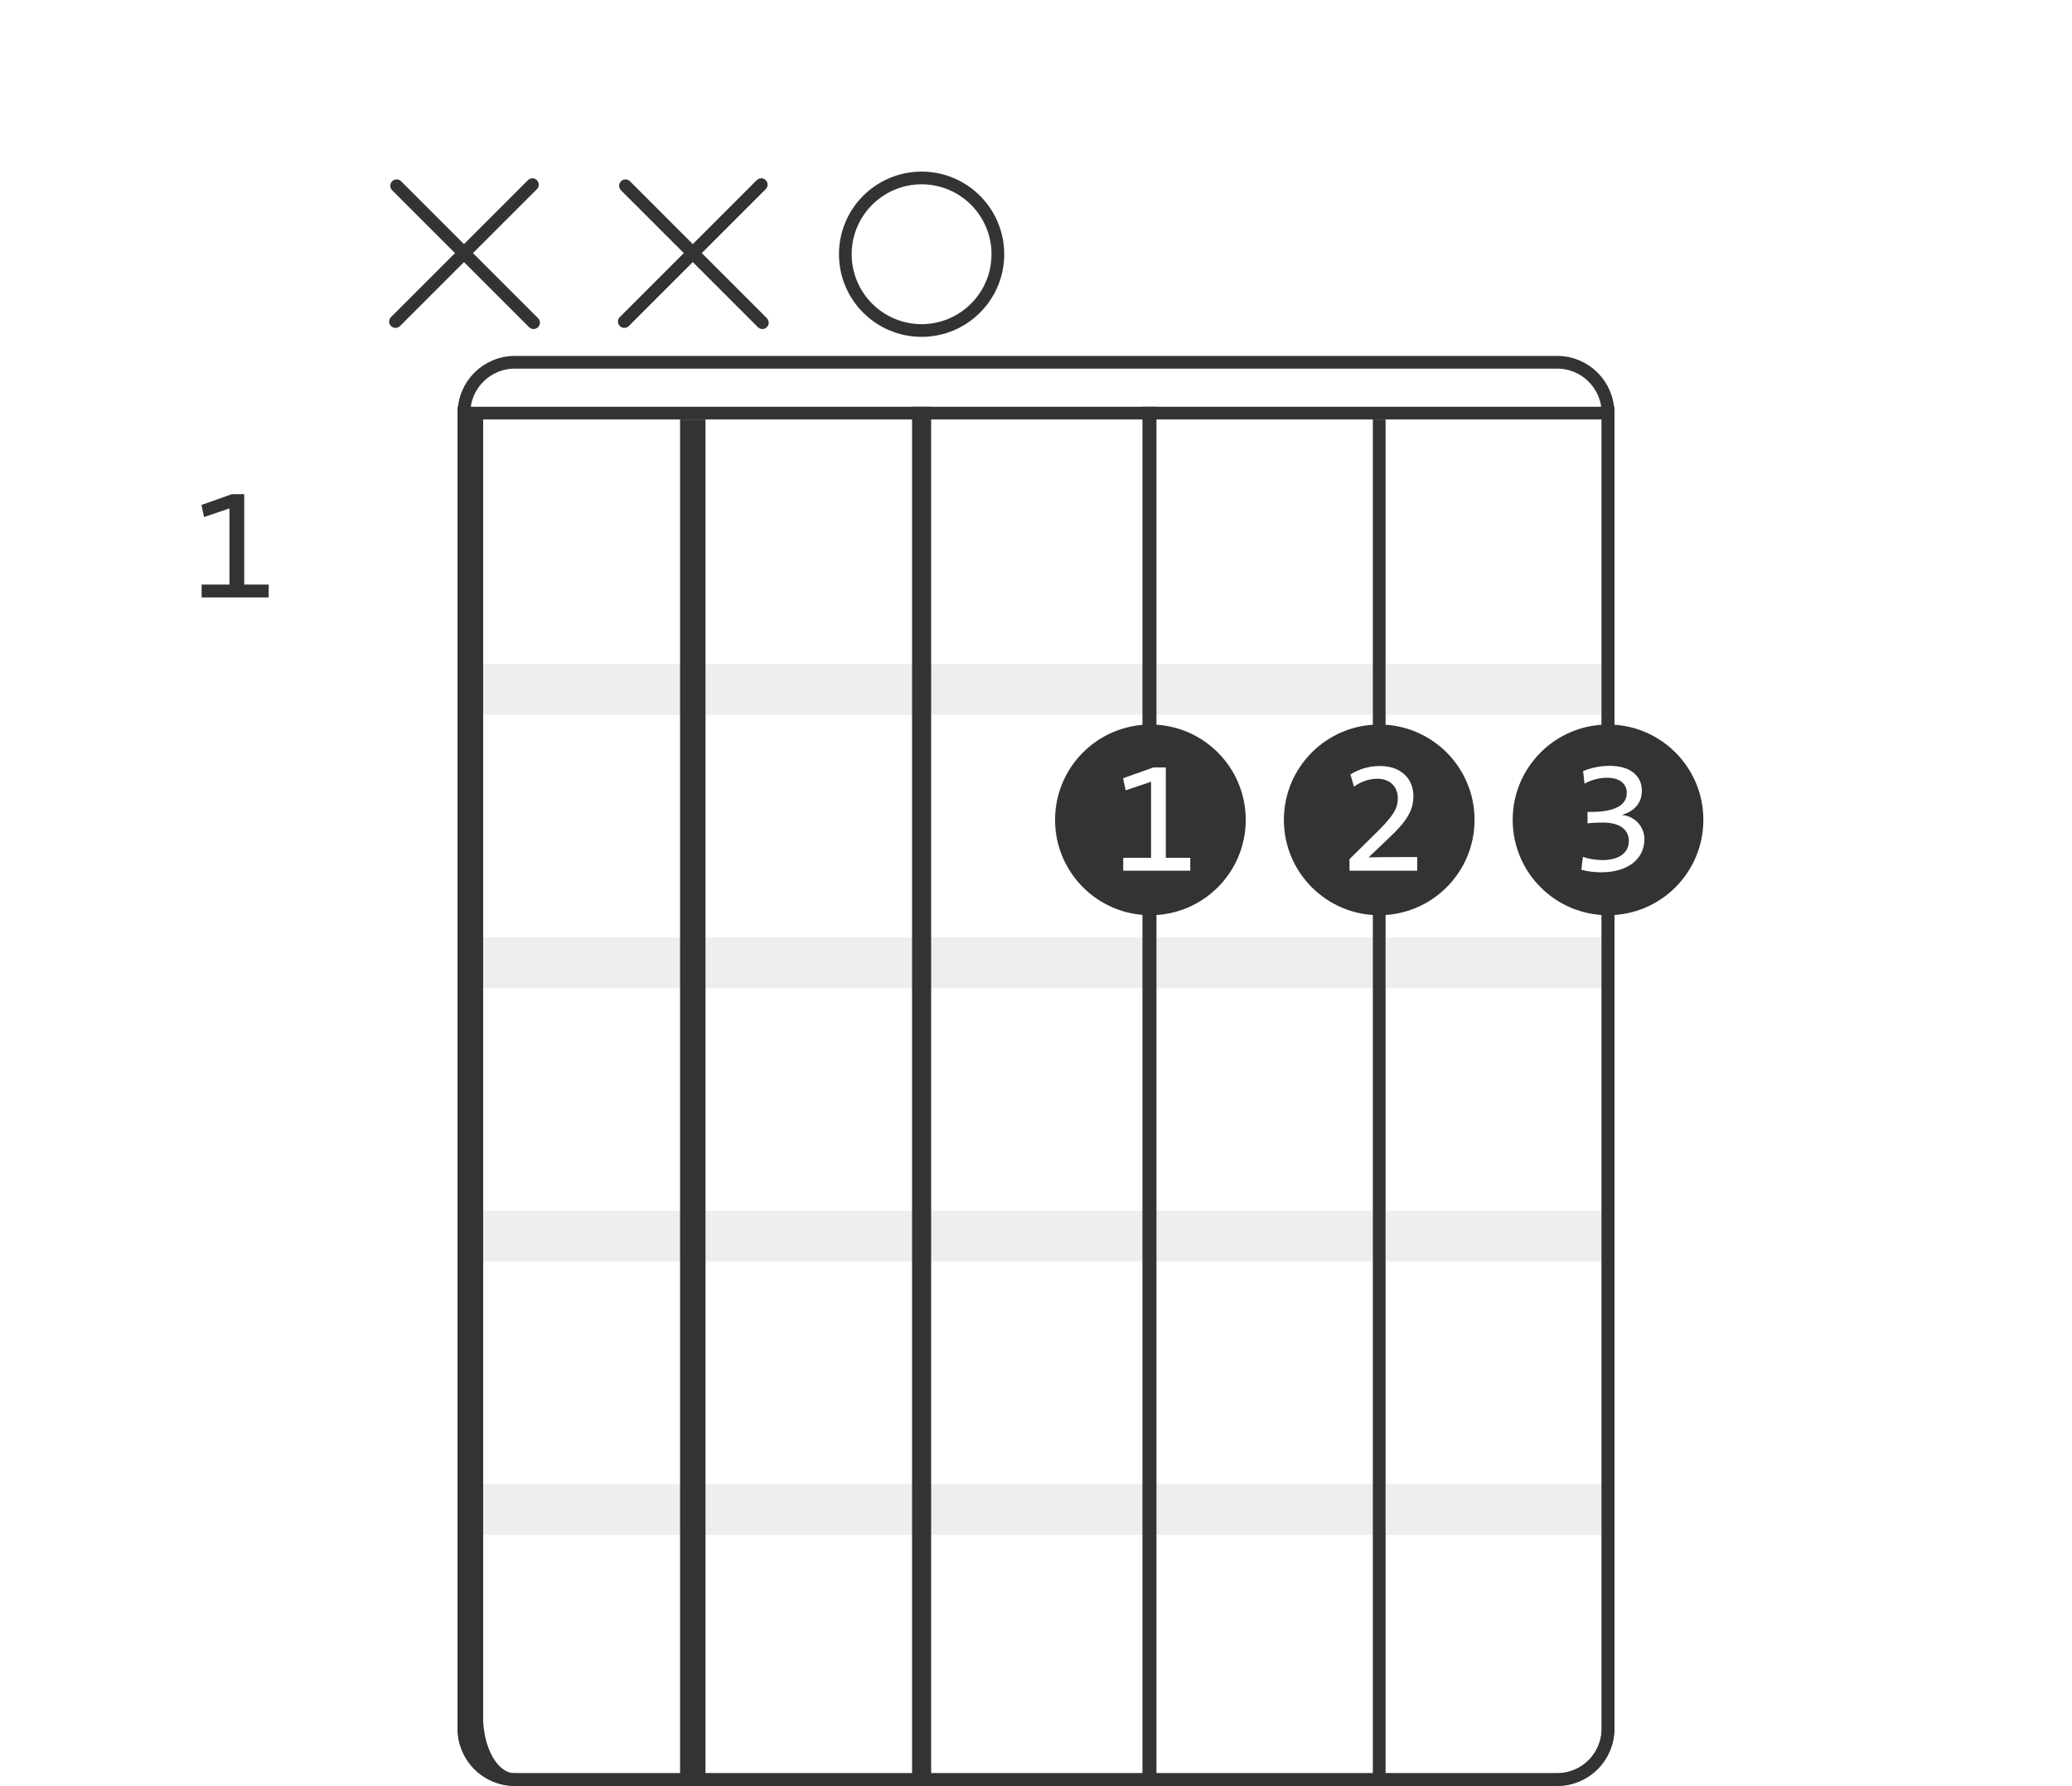
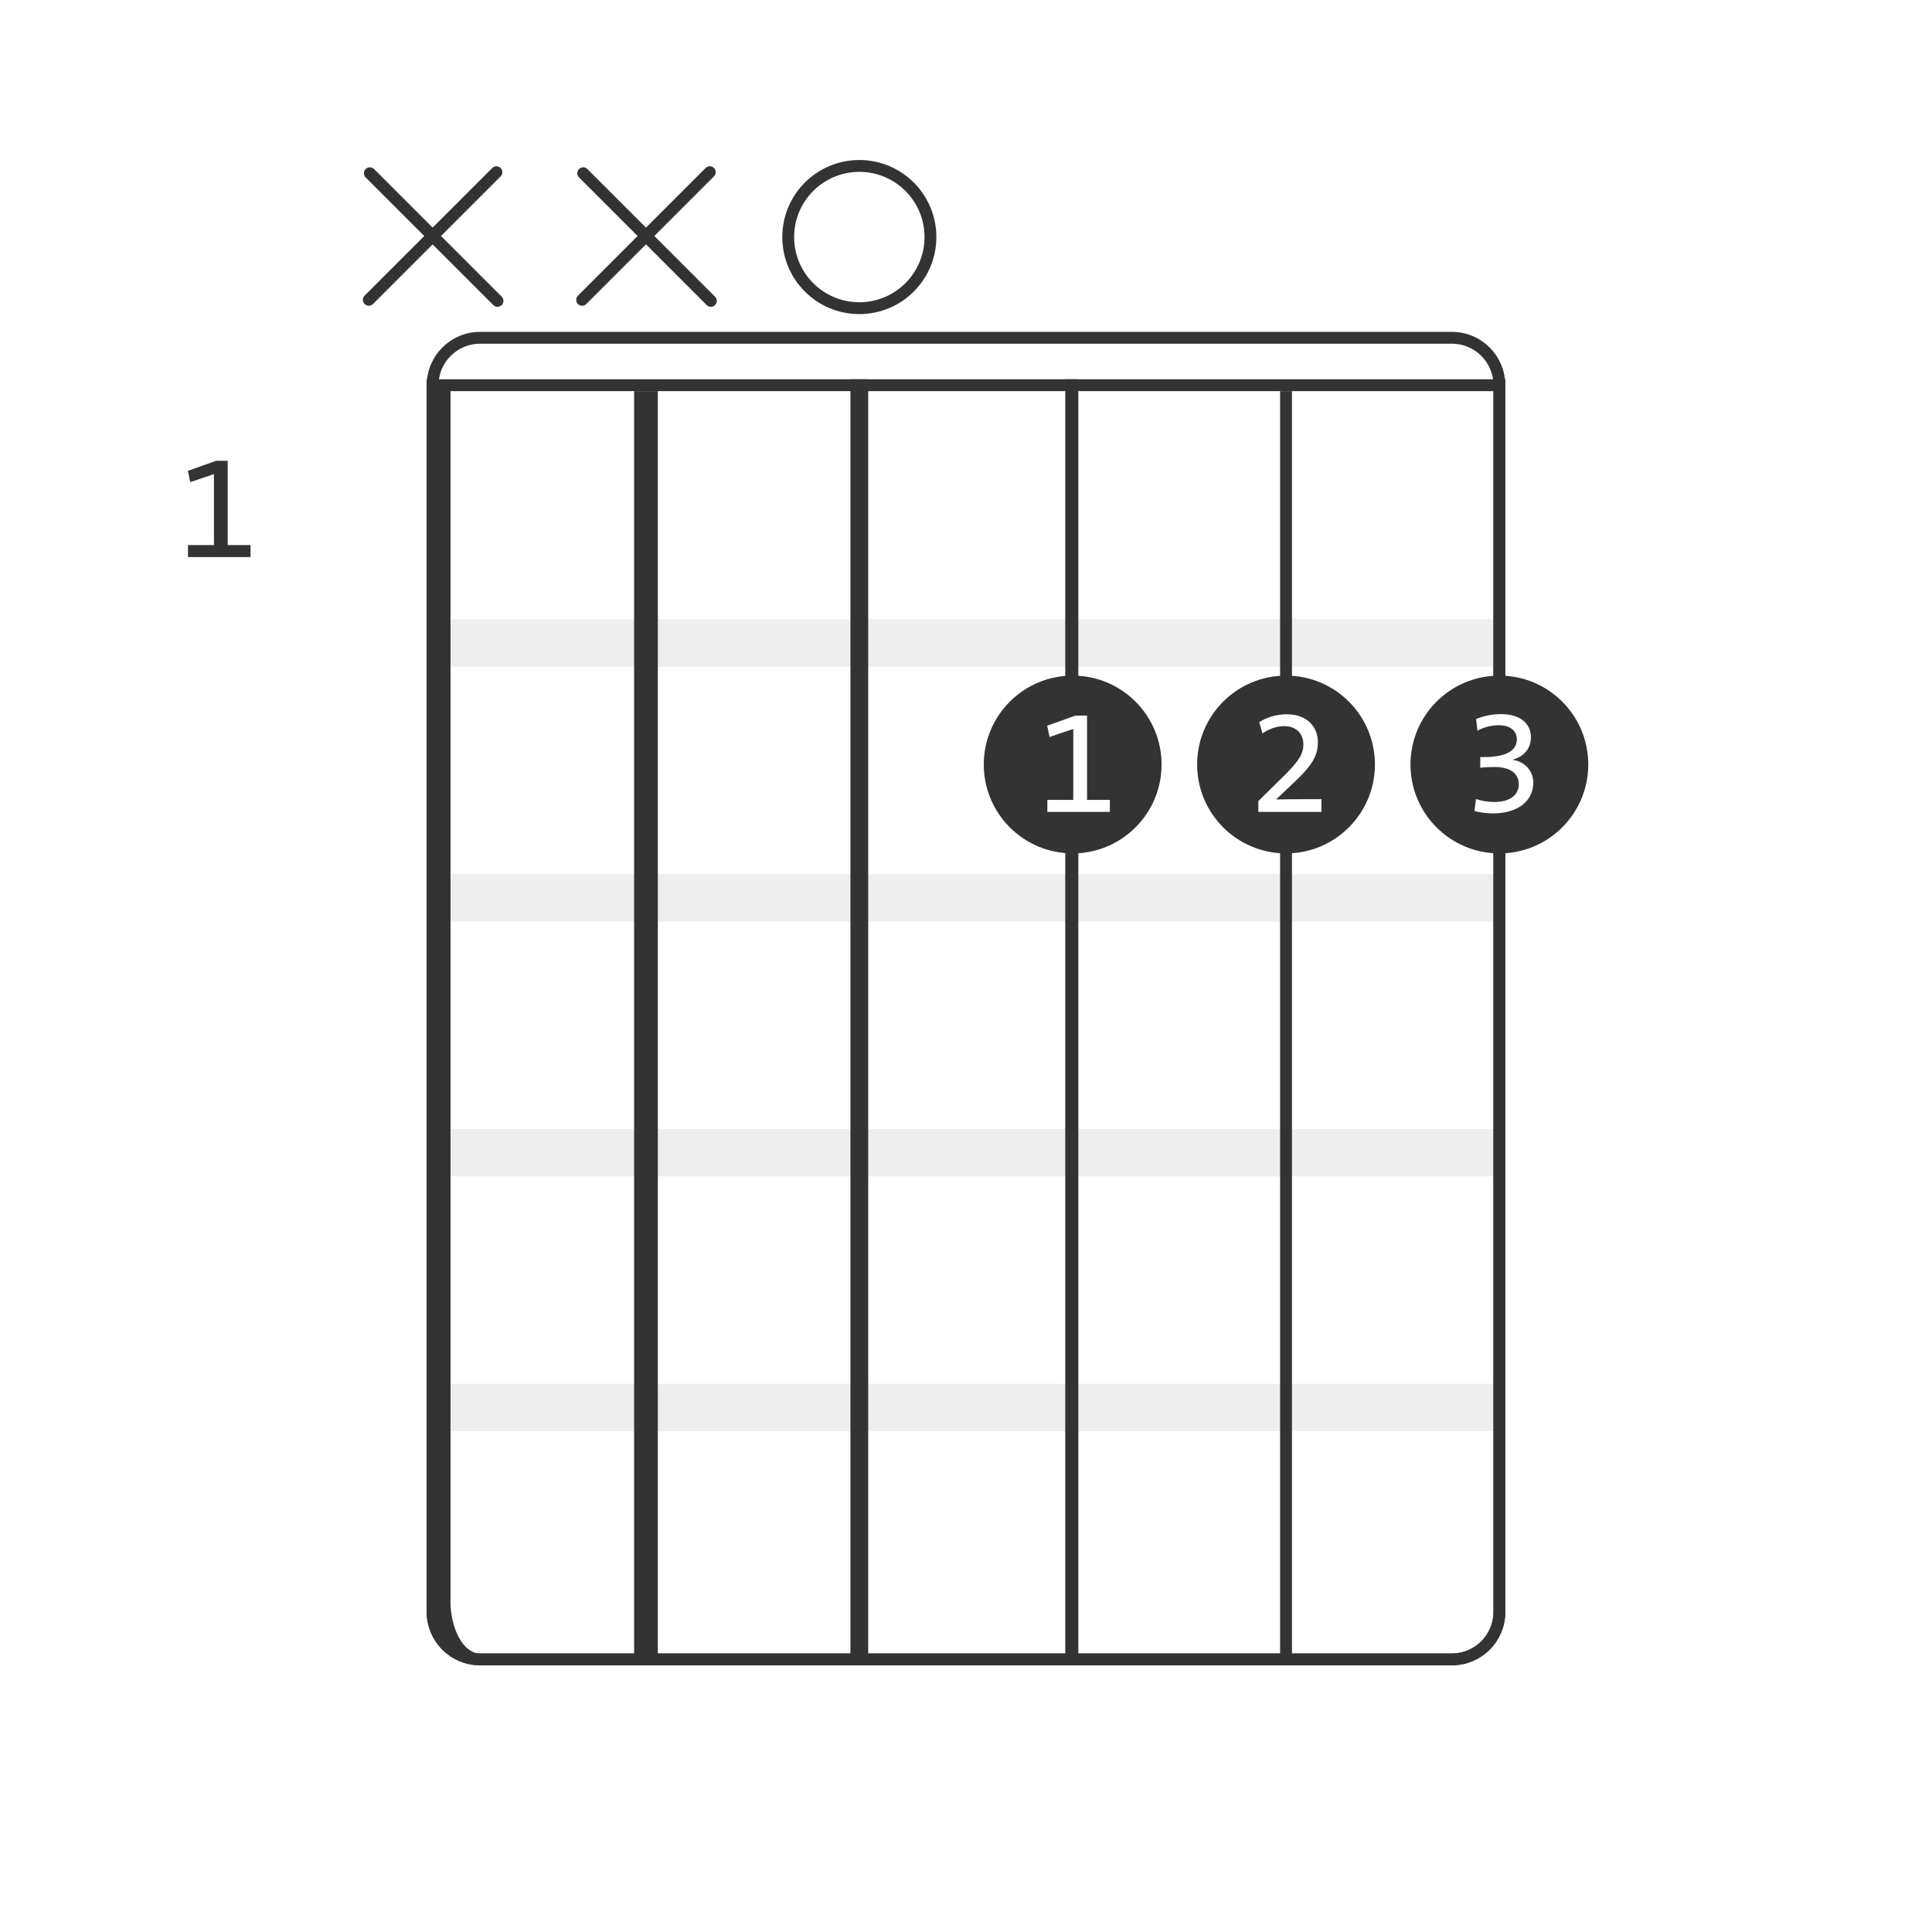
<svg xmlns="http://www.w3.org/2000/svg" xmlns:xlink="http://www.w3.org/1999/xlink" version="1.1">
  <defs>
    <symbol id="circle-1-black">
      <svg width="30" height="30" viewBox="0 0 30 30">
        <polygon fill="#333" points="21.275 23 10.725 23 10.725 20.975 15.1 20.975 15.1 9 11.1 10.35 10.7 8.45 15.475 6.75 17.425 6.75 17.425 20.975 21.275 20.975" />
      </svg>
    </symbol>
    <symbol id="circle-2-black">
      <svg width="30" height="30" viewBox="0 0 30 30">
        <path fill="#333" d="M10.975,17 L0.325,17 L0.325,15.175 L3.9,11.65 C7.35,8.35 7.925,7.15 7.925,5.575 C7.925,3.875 6.775,2.525 4.7,2.525 C3.225,2.525 1.85,3.15 1.025,3.775 L0.475,1.85 C1.7,1.075 3.3,0.525 5.1,0.525 C8.65,0.525 10.375,2.75 10.375,5.2 C10.375,7.325 9.625,8.975 6.375,12 L3.35,14.875 L3.35,14.9 C4.4,14.875 6.225,14.85 8.5,14.85 L10.975,14.85 L10.975,17 Z" transform="translate(10 6)" />
      </svg>
    </symbol>
    <symbol id="circle-3-black">
      <svg width="30" height="30" viewBox="0 0 30 30">
        <path fill="#333" d="M10.8,22.85 L11.05,20.825 C11.95,21.125 13,21.325 14.125,21.325 C16.85,21.325 18.275,20.1 18.275,18.325 C18.275,16.55 16.875,15.425 14.225,15.425 C13.325,15.425 12.625,15.45 11.775,15.55 L11.775,13.75 L12.35,13.75 C15.85,13.75 17.95,12.8 17.95,10.75 C17.95,9.275 16.775,8.375 14.875,8.375 C13.5,8.375 12.325,8.75 11.3,9.3 L11.075,7.325 C12.25,6.85 13.625,6.5 15.275,6.5 C18.625,6.5 20.325,8.175 20.325,10.4 C20.325,12.325 19.175,13.625 17.225,14.2 L17.2,14.225 C19.225,14.425 20.725,16.075 20.725,18.025 C20.725,21.225 18.05,23.25 13.9,23.25 C12.775,23.25 11.625,23.075 10.8,22.85 Z" />
      </svg>
    </symbol>
    <symbol id="circle-4-black">
      <svg width="30" height="30" viewBox="0 0 30 30">
        <path fill="#333" d="M20.575,19.25 L17.9,19.25 L17.9,23 L15.675,23 L15.675,19.25 L8.125,19.25 L7.95,17.425 L14.85,6.75 L17.9,6.75 L17.9,17.2 L20.575,17.2 L20.575,19.25 Z M15.7,17.2 L15.7,9 L15.675,9 L10.25,17.275 C11.75,17.2 14.7,17.2 15.7,17.2 Z" />
      </svg>
    </symbol>
    <symbol id="circle-5-black">
      <svg width="30" height="30" viewBox="0 0 30 30">
        <path fill="#333" d="M11,22.9 L11,20.825 C11.925,21.125 12.975,21.3 14.175,21.3 C16.85,21.3 18.325,19.975 18.325,17.95 C18.325,15.95 16.65,14.925 14.075,14.925 C13.025,14.925 12,15 11.35,15.125 L11.35,6.75 L20.15,6.75 L20.15,8.9 L13.45,8.9 L13.45,13.15 C13.875,13.125 14.45,13.1 14.825,13.1 C18.7,13.1 20.75,15.1 20.75,17.675 C20.75,21.025 18.05,23.225 14,23.225 C12.9,23.225 11.975,23.125 11,22.9 Z" />
      </svg>
    </symbol>
    <symbol id="circle-6-black">
      <svg width="30" height="30" viewBox="0 0 30 30">
        <path fill="#333" d="M19.951 6.6V8.575C19.451 8.5 18.951 8.45 18.301 8.45C14.976 8.45 13.226 10.375 12.601 13.675C12.551 13.925 12.476 14.35 12.401 14.9H12.426C13.226 13.525 14.726 12.775 16.451 12.775C19.701 12.775 21.501 14.875 21.501 17.525C21.501 20.975 19.251 23.25 15.851 23.25C12.326 23.25 10.176 20.75 10.176 16.4C10.176 9.45 13.626 6.525 18.476 6.525C19.001 6.525 19.601 6.55 19.951 6.6ZM19.201 17.9C19.201 15.975 18.101 14.65 15.976 14.65C13.876 14.65 12.651 16.325 12.651 17.725C12.651 19.75 13.826 21.4 16.051 21.4C18.051 21.4 19.201 19.95 19.201 17.9Z" />
      </svg>
    </symbol>
    <symbol id="circle-7-black">
      <svg width="30" height="30" viewBox="0 0 30 30">
        <path fill="#333" d="M21.25,6.75 L21.25,8.7 C18.725,13.4 16.45,18.75 15,23 L12.375,23 C14.025,18.475 16.275,13.275 18.65,8.9 C18.075,8.925 14.8,8.95 12.475,8.95 L10.275,8.95 L10.275,6.75 L21.25,6.75 Z" />
      </svg>
    </symbol>
    <symbol id="circle-8-black">
      <svg width="30" height="30" viewBox="0 0 30 30">
        <path fill="#333" d="M20.75,18.825 C20.75,21.55 18.3,23.25 15.1,23.25 C11.85,23.25 9.725,21.65 9.725,19.175 C9.725,17.1 11.375,15.85 13.2,14.8 C11.3,13.825 10.125,12.675 10.125,10.8 C10.125,8.325 12.25,6.5 15.375,6.5 C18.5,6.5 20.35,8.15 20.35,10.45 C20.35,12.325 18.925,13.475 17.25,14.475 C19.05,15.4 20.75,16.55 20.75,18.825 Z M18.05,10.65 C18.05,9.175 16.925,8.3 15.2,8.3 C13.45,8.3 12.45,9.35 12.45,10.6 C12.45,11.95 13.375,12.65 15.375,13.625 C16.825,12.8 18.05,11.975 18.05,10.65 Z M18.4,19.05 C18.4,17.275 16.825,16.475 15.075,15.675 C13.5,16.55 12.075,17.475 12.075,19 C12.075,20.4 13.225,21.4 15.325,21.4 C17.05,21.4 18.4,20.55 18.4,19.05 Z" />
      </svg>
    </symbol>
    <symbol id="circle-9-black">
      <svg width="30" height="30" viewBox="0 0 30 30">
        <path fill="#333" d="M10.9,23.05 L10.9,21.025 C11.6,21.2 12.4,21.275 13.15,21.275 C16.35,21.275 18.1,19.625 18.675,16.4 C18.75,15.925 18.8,15.625 18.9,15.2 L18.875,15.2 C18.075,16.35 16.7,17.05 14.975,17.05 C11.775,17.05 10,14.95 10,12.15 C10,8.725 12.35,6.5 15.6,6.5 C19,6.5 21.225,8.575 21.225,13.35 C21.225,20.45 17.725,23.225 12.9,23.225 C12.25,23.225 11.55,23.175 10.9,23.05 Z M18.725,12 C18.725,9.9 17.575,8.35 15.425,8.35 C13.45,8.35 12.275,9.875 12.275,11.8 C12.275,13.825 13.425,15.125 15.425,15.125 C17.55,15.125 18.725,13.7 18.725,12 Z" />
      </svg>
    </symbol>
    <symbol id="circle-0-black">
      <svg width="30" height="30" viewBox="0 0 30 30">
        <path fill="#333" d="M20.925,14.7 C20.925,20.925 18.05,23.25 15.1,23.25 C11.525,23.25 9.55,21.05 9.55,14.8 C9.55,9.1 12,6.5 15.4,6.5 C18.625,6.5 20.925,8.425 20.925,14.7 Z M18.5,14.85 C18.5,10.025 17.45,8.4 15.225,8.4 C13.375,8.4 11.975,10 11.975,14.65 C11.975,19.25 12.825,21.325 15.225,21.325 C17.275,21.325 18.5,19.25 18.5,14.85 Z" />
      </svg>
    </symbol>
    <symbol id="bar-middle">
      <svg width="36" height="30" viewBox="0 0 36 30">
        <rect width="36" height="30" fill="#333" fill-rule="evenodd" />
      </svg>
    </symbol>
    <symbol id="bar-end">
      <svg width="15" height="30" viewBox="0 0 15 30">
        <path fill="#333" fill-rule="evenodd" d="M15,0 C6.716,0 0,6.716 0,15 C0,23.284 6.716,30 15,30 L15,0 Z" />
      </svg>
    </symbol>
    <symbol id="circle-1">
      <svg width="30" height="30" viewBox="0 0 30 30">
        <g fill="none" fill-rule="evenodd">
          <circle cx="15" cy="15" r="15" fill="#333" />
          <polygon fill="#FFF" fill-rule="nonzero" points="21.275 23 10.725 23 10.725 20.975 15.1 20.975 15.1 9 11.1 10.35 10.7 8.45 15.475 6.75 17.425 6.75 17.425 20.975 21.275 20.975" />
        </g>
      </svg>
    </symbol>
    <symbol id="circle-2">
      <svg width="30" height="30" viewBox="0 0 30 30">
        <g fill="none" fill-rule="evenodd" transform="translate(0 -2)">
          <circle cx="15" cy="17" r="15" fill="#333" />
          <path fill="#FFF" fill-rule="nonzero" d="M20.975,25 L10.325,25 L10.325,23.175 L13.9,19.65 C17.35,16.35 17.925,15.15 17.925,13.575 C17.925,11.875 16.775,10.525 14.7,10.525 C13.225,10.525 11.85,11.15 11.025,11.775 L10.475,9.85 C11.7,9.075 13.3,8.525 15.1,8.525 C18.65,8.525 20.375,10.75 20.375,13.2 C20.375,15.325 19.625,16.975 16.375,20 L13.35,22.875 L13.35,22.9 C14.4,22.875 16.225,22.85 18.5,22.85 L20.975,22.85 L20.975,25 Z" />
        </g>
      </svg>
    </symbol>
    <symbol id="circle-3">
      <svg width="30" height="30" viewBox="0 0 30 30">
        <g fill="none" fill-rule="evenodd" transform="translate(0 -2)">
          <circle cx="15" cy="17" r="15" fill="#333" />
          <path fill="#FFF" fill-rule="nonzero" d="M10.8,24.85 L11.05,22.825 C11.95,23.125 13,23.325 14.125,23.325 C16.85,23.325 18.275,22.1 18.275,20.325 C18.275,18.55 16.875,17.425 14.225,17.425 C13.325,17.425 12.625,17.45 11.775,17.55 L11.775,15.75 L12.35,15.75 C15.85,15.75 17.95,14.8 17.95,12.75 C17.95,11.275 16.775,10.375 14.875,10.375 C13.5,10.375 12.325,10.75 11.3,11.3 L11.075,9.325 C12.25,8.85 13.625,8.5 15.275,8.5 C18.625,8.5 20.325,10.175 20.325,12.4 C20.325,14.325 19.175,15.625 17.225,16.2 L17.2,16.225 C19.225,16.425 20.725,18.075 20.725,20.025 C20.725,23.225 18.05,25.25 13.9,25.25 C12.775,25.25 11.625,25.075 10.8,24.85 Z" />
        </g>
      </svg>
    </symbol>
    <symbol id="circle-4">
      <svg width="30" height="30" viewBox="0 0 30 30">
        <g fill="none" fill-rule="evenodd" transform="translate(0 -2)">
          <circle cx="15" cy="17" r="15" fill="#333" />
          <path fill="#FFF" fill-rule="nonzero" d="M20.575,21.25 L17.9,21.25 L17.9,25 L15.675,25 L15.675,21.25 L8.125,21.25 L7.95,19.425 L14.85,8.75 L17.9,8.75 L17.9,19.2 L20.575,19.2 L20.575,21.25 Z M15.7,19.2 L15.7,11 L15.675,11 L10.25,19.275 C11.75,19.2 14.7,19.2 15.7,19.2 Z" />
        </g>
      </svg>
    </symbol>
    <symbol id="grid-guitar-2">
      <svg width="182" height="225" viewBox="0 0 182 209" fill="none">
        <path d="M1 48.5H180V40.5H1V48.5Z" fill="#EEEEEE" />
        <path d="M1 91.5H180V83.5H1V91.5Z" fill="#EEEEEE" />
        <path d="M1 134.5H180V126.5H1V134.5Z" fill="#EEEEEE" />
        <path d="M1 177.5H180V169.5H1V177.5Z" fill="#EEEEEE" />
        <rect x="1" y="1" width="180" height="215" rx="8" stroke="#333333" stroke-width="2" />
        <path fill-rule="evenodd" clip-rule="evenodd" d="M39 2L39 216L35 216L35 2L39 2Z" fill="#333333" />
        <path fill-rule="evenodd" clip-rule="evenodd" d="M74.5 6.47666e-06L74.5 216L71.5 216L71.5 6.61612e-06L74.5 6.47666e-06Z" fill="#333333" />
        <path fill-rule="evenodd" clip-rule="evenodd" d="M109.954 6.51366e-06L109.954 216L107.75 216L107.75 6.61612e-06L109.954 6.51366e-06Z" fill="#333333" />
        <path fill-rule="evenodd" clip-rule="evenodd" d="M146 2L146 216L144 216L144 2L146 2Z" fill="#333333" />
        <path d="M0 11C0 6.029 4.029 2 9 2C6.239 2 4 6.029 4 11V206C4 210.971 6.239 215 9 215C4.029 215 0 210.971 0 206V11Z" fill="#333333" />
      </svg>
    </symbol>
    <symbol id="grid-guitar-1">
      <svg width="182" height="225" viewBox="0 0 182 225" fill="none">
        <path d="M1 56.5H180V48.5H1V56.5Z" fill="#EEEEEE" />
        <path d="M1 99.5H180V91.5H1V99.5Z" fill="#EEEEEE" />
        <path d="M1 142.5H180V134.5H1V142.5Z" fill="#EEEEEE" />
        <path d="M1 185.5H180V177.5H1V185.5Z" fill="#EEEEEE" />
        <rect x="1" y="1" width="180" height="223" rx="8" stroke="#333333" stroke-width="2" />
        <path d="M1 9H181V216C181 220.418 177.418 224 173 224H9C4.582 224 1 220.418 1 216V9Z" stroke="#333333" stroke-width="2" />
        <path fill-rule="evenodd" clip-rule="evenodd" d="M39 10L39 224L35 224L35 10L39 10Z" fill="#333333" />
        <path fill-rule="evenodd" clip-rule="evenodd" d="M4 9L4 216L0 216L9.04826e-06 9L4 9Z" fill="#333333" />
        <path fill-rule="evenodd" clip-rule="evenodd" d="M74.5 8L74.5 224L71.5 224L71.5 8L74.5 8Z" fill="#333333" />
        <path fill-rule="evenodd" clip-rule="evenodd" d="M109.954 8L109.954 224L107.75 224L107.75 8L109.954 8Z" fill="#333333" />
        <path fill-rule="evenodd" clip-rule="evenodd" d="M146 10L146 224L144 224L144 10L146 10Z" fill="#333333" />
        <path d="M0 9H4V214C4 218.971 6.239 223 9 223C4.029 223 0 218.971 0 214V9Z" fill="#333333" />
      </svg>
    </symbol>
    <symbol id="o">
      <svg width="30" height="30" viewBox="0 0 30 30">
        <path fill="#333" d="M15,28 C22.18,28 28,22.18 28,15 C28,7.82 22.18,2 15,2 C7.82,2 2,7.82 2,15 C2,22.18 7.82,28 15,28 Z M15,26 C8.925,26 4,21.075 4,15 C4,8.925 8.925,4 15,4 C21.075,4 26,8.925 26,15 C26,21.075 21.075,26 15,26 Z" />
      </svg>
    </symbol>
    <symbol id="x">
      <svg width="30" height="30" viewBox="0 0 30 30">
        <g fill="#333" transform="translate(4 4)">
          <path d="M-0.479,0.76 L21.061,22.3 C21.452,22.69 22.085,22.69 22.475,22.3 C22.866,21.909 22.866,21.276 22.475,20.885 L0.936,-0.654 C0.545,-1.045 -0.088,-1.045 -0.479,-0.654 C-0.869,-0.264 -0.869,0.37 -0.479,0.76 Z" transform="rotate(-90 10.998 10.823)" />
          <path d="M-0.3,0.936 L21.24,22.475 C21.63,22.866 22.264,22.866 22.654,22.475 C23.045,22.085 23.045,21.452 22.654,21.061 L1.115,-0.479 C0.724,-0.869 0.091,-0.869 -0.3,-0.479 C-0.69,-0.088 -0.69,0.545 -0.3,0.936 Z" />
        </g>
      </svg>
    </symbol>
  </defs>
  <symbol id="chord">
-     <svg width="326" height="281" version="1.1">
+     <svg width="326" height="326" version="1.1">
      <rect width="100%" height="100%" fill="white" />
      <use x="72" y="56" width="182" height="225" xlink:href="#grid-guitar-1" />
      <use x="21" y="71" width="30" height="30" xlink:href="#circle-1-black" />
      <use x="58" y="25" width="30" height="30" xlink:href="#x" />
      <use x="94" y="25" width="30" height="30" xlink:href="#x" />
      <use x="130" y="25" width="30" height="30" xlink:href="#o" />
      <use x="166" y="114" width="30" height="30" xlink:href="#circle-1" />
      <use x="202" y="114" width="30" height="30" xlink:href="#circle-2" />
      <use x="238" y="114" width="30" height="30" xlink:href="#circle-3" />
    </svg>
  </symbol>
  <use xlink:href="#chord" />
</svg>
